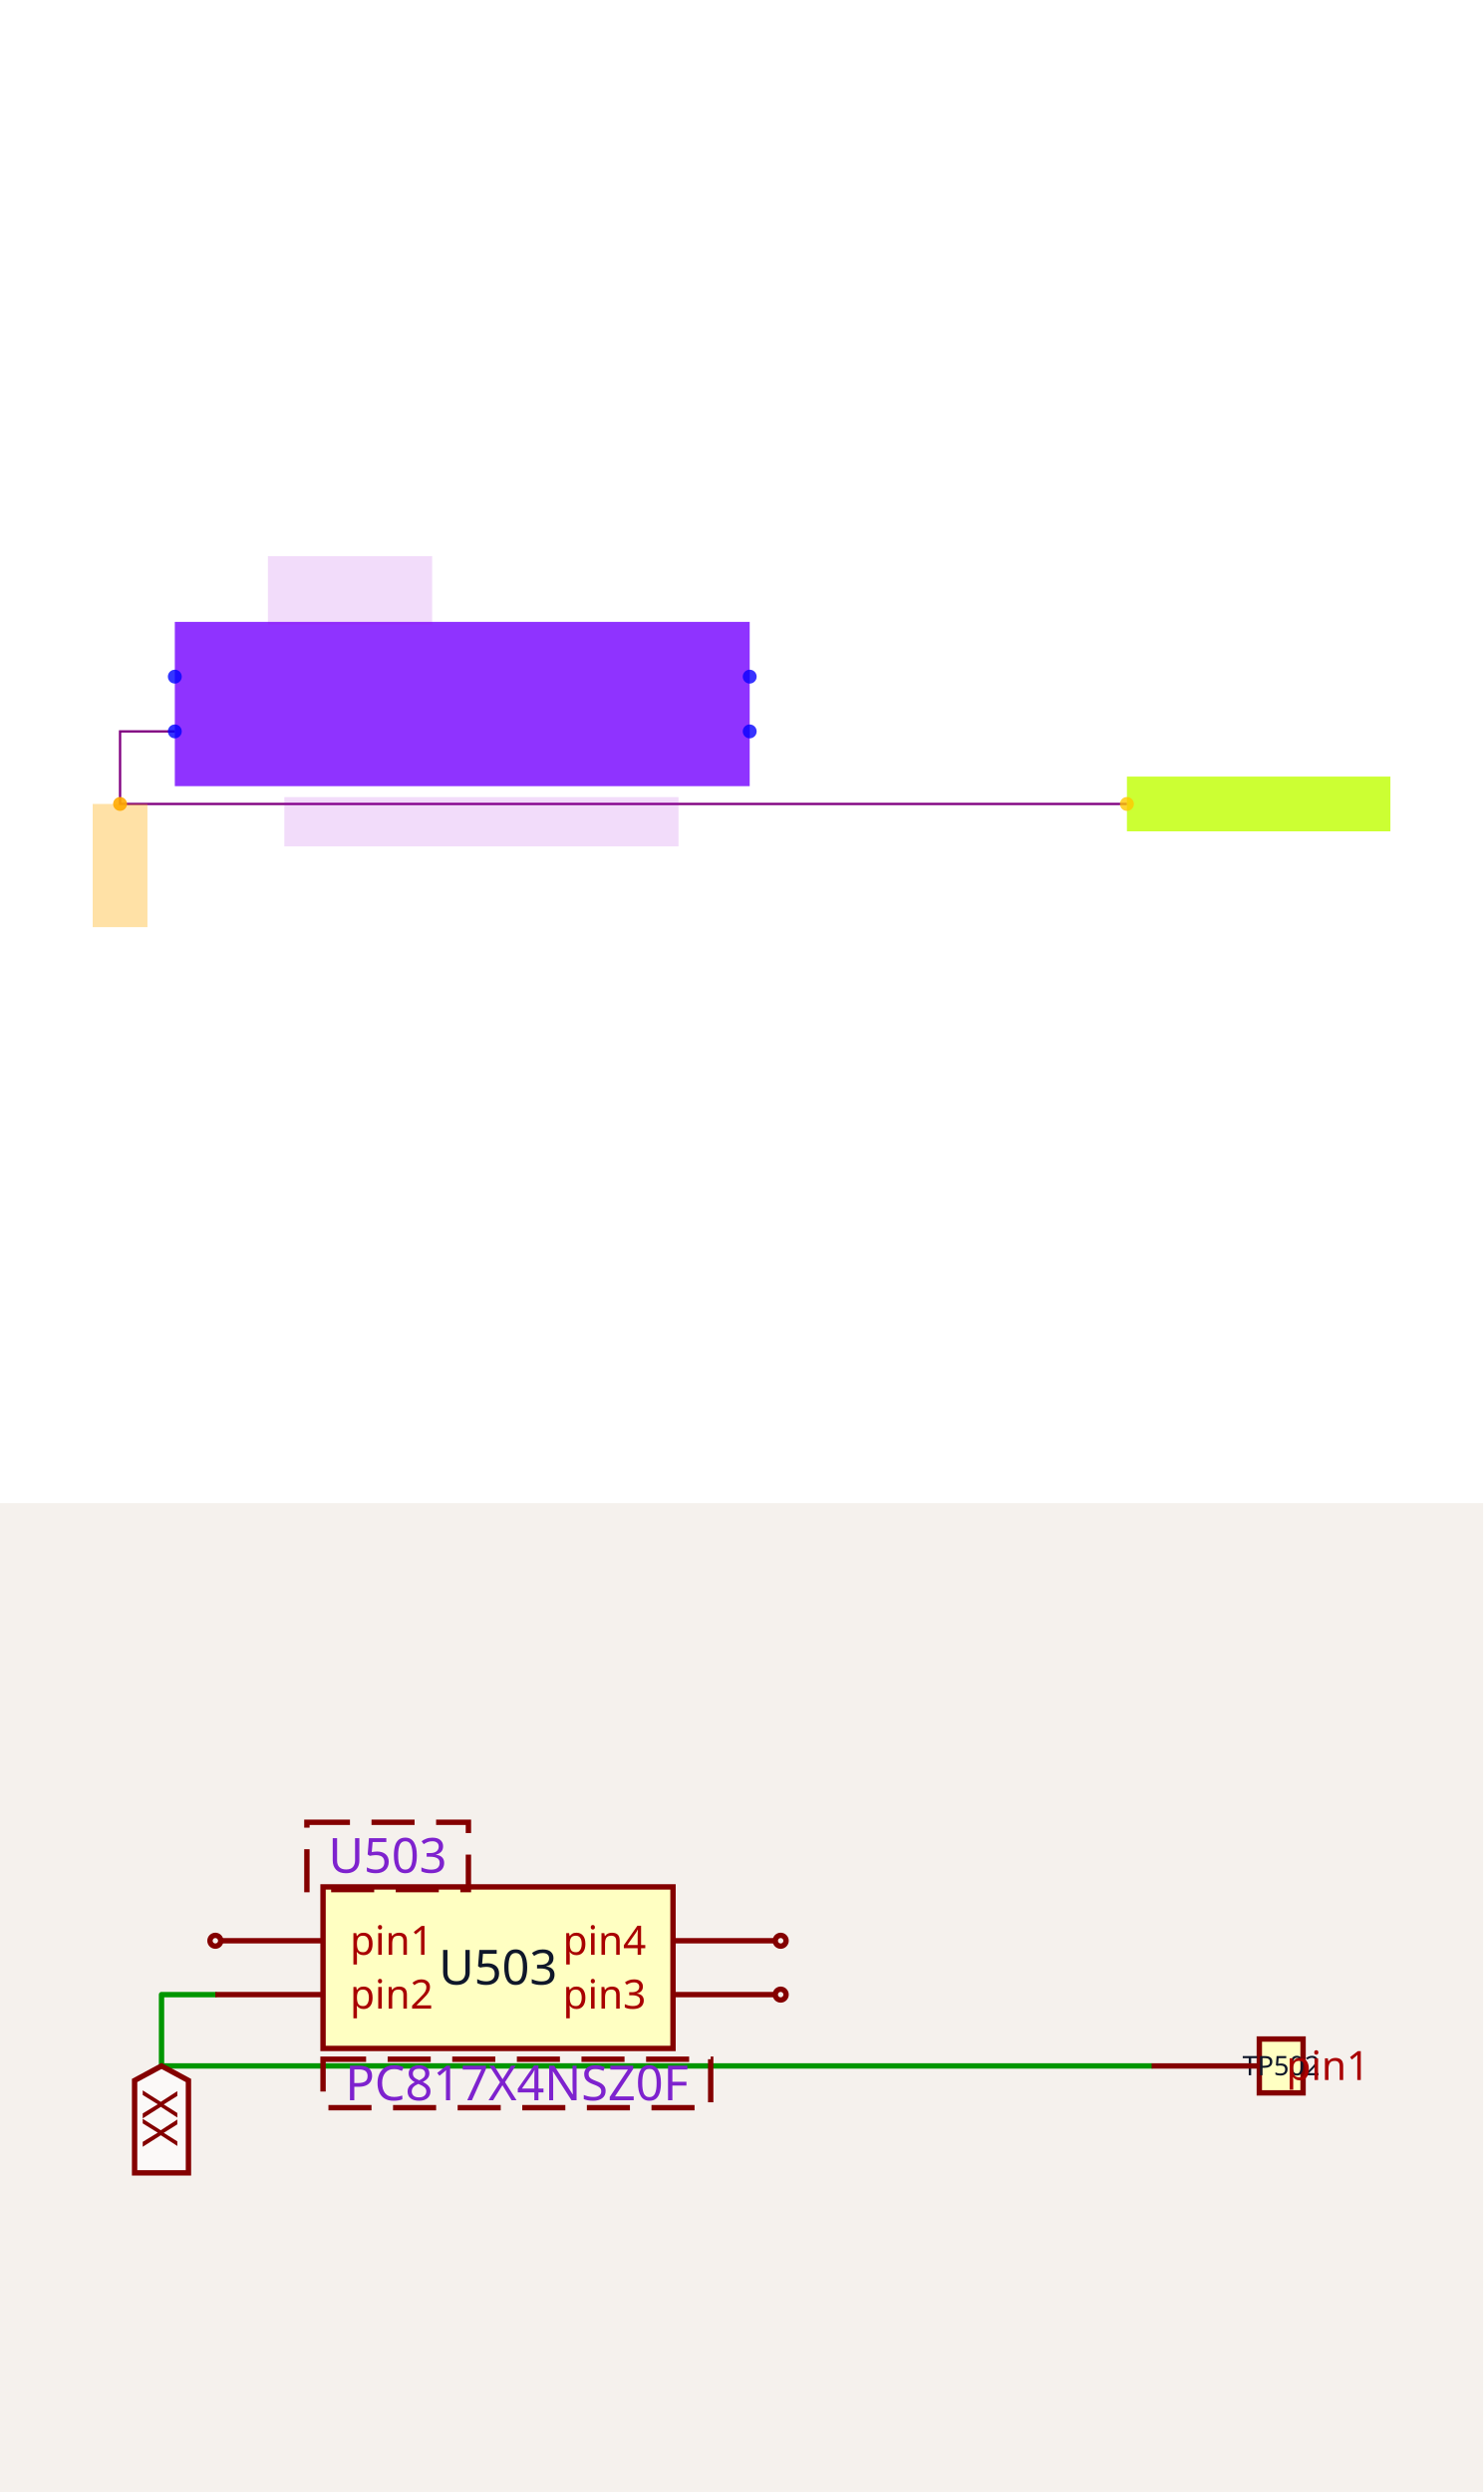
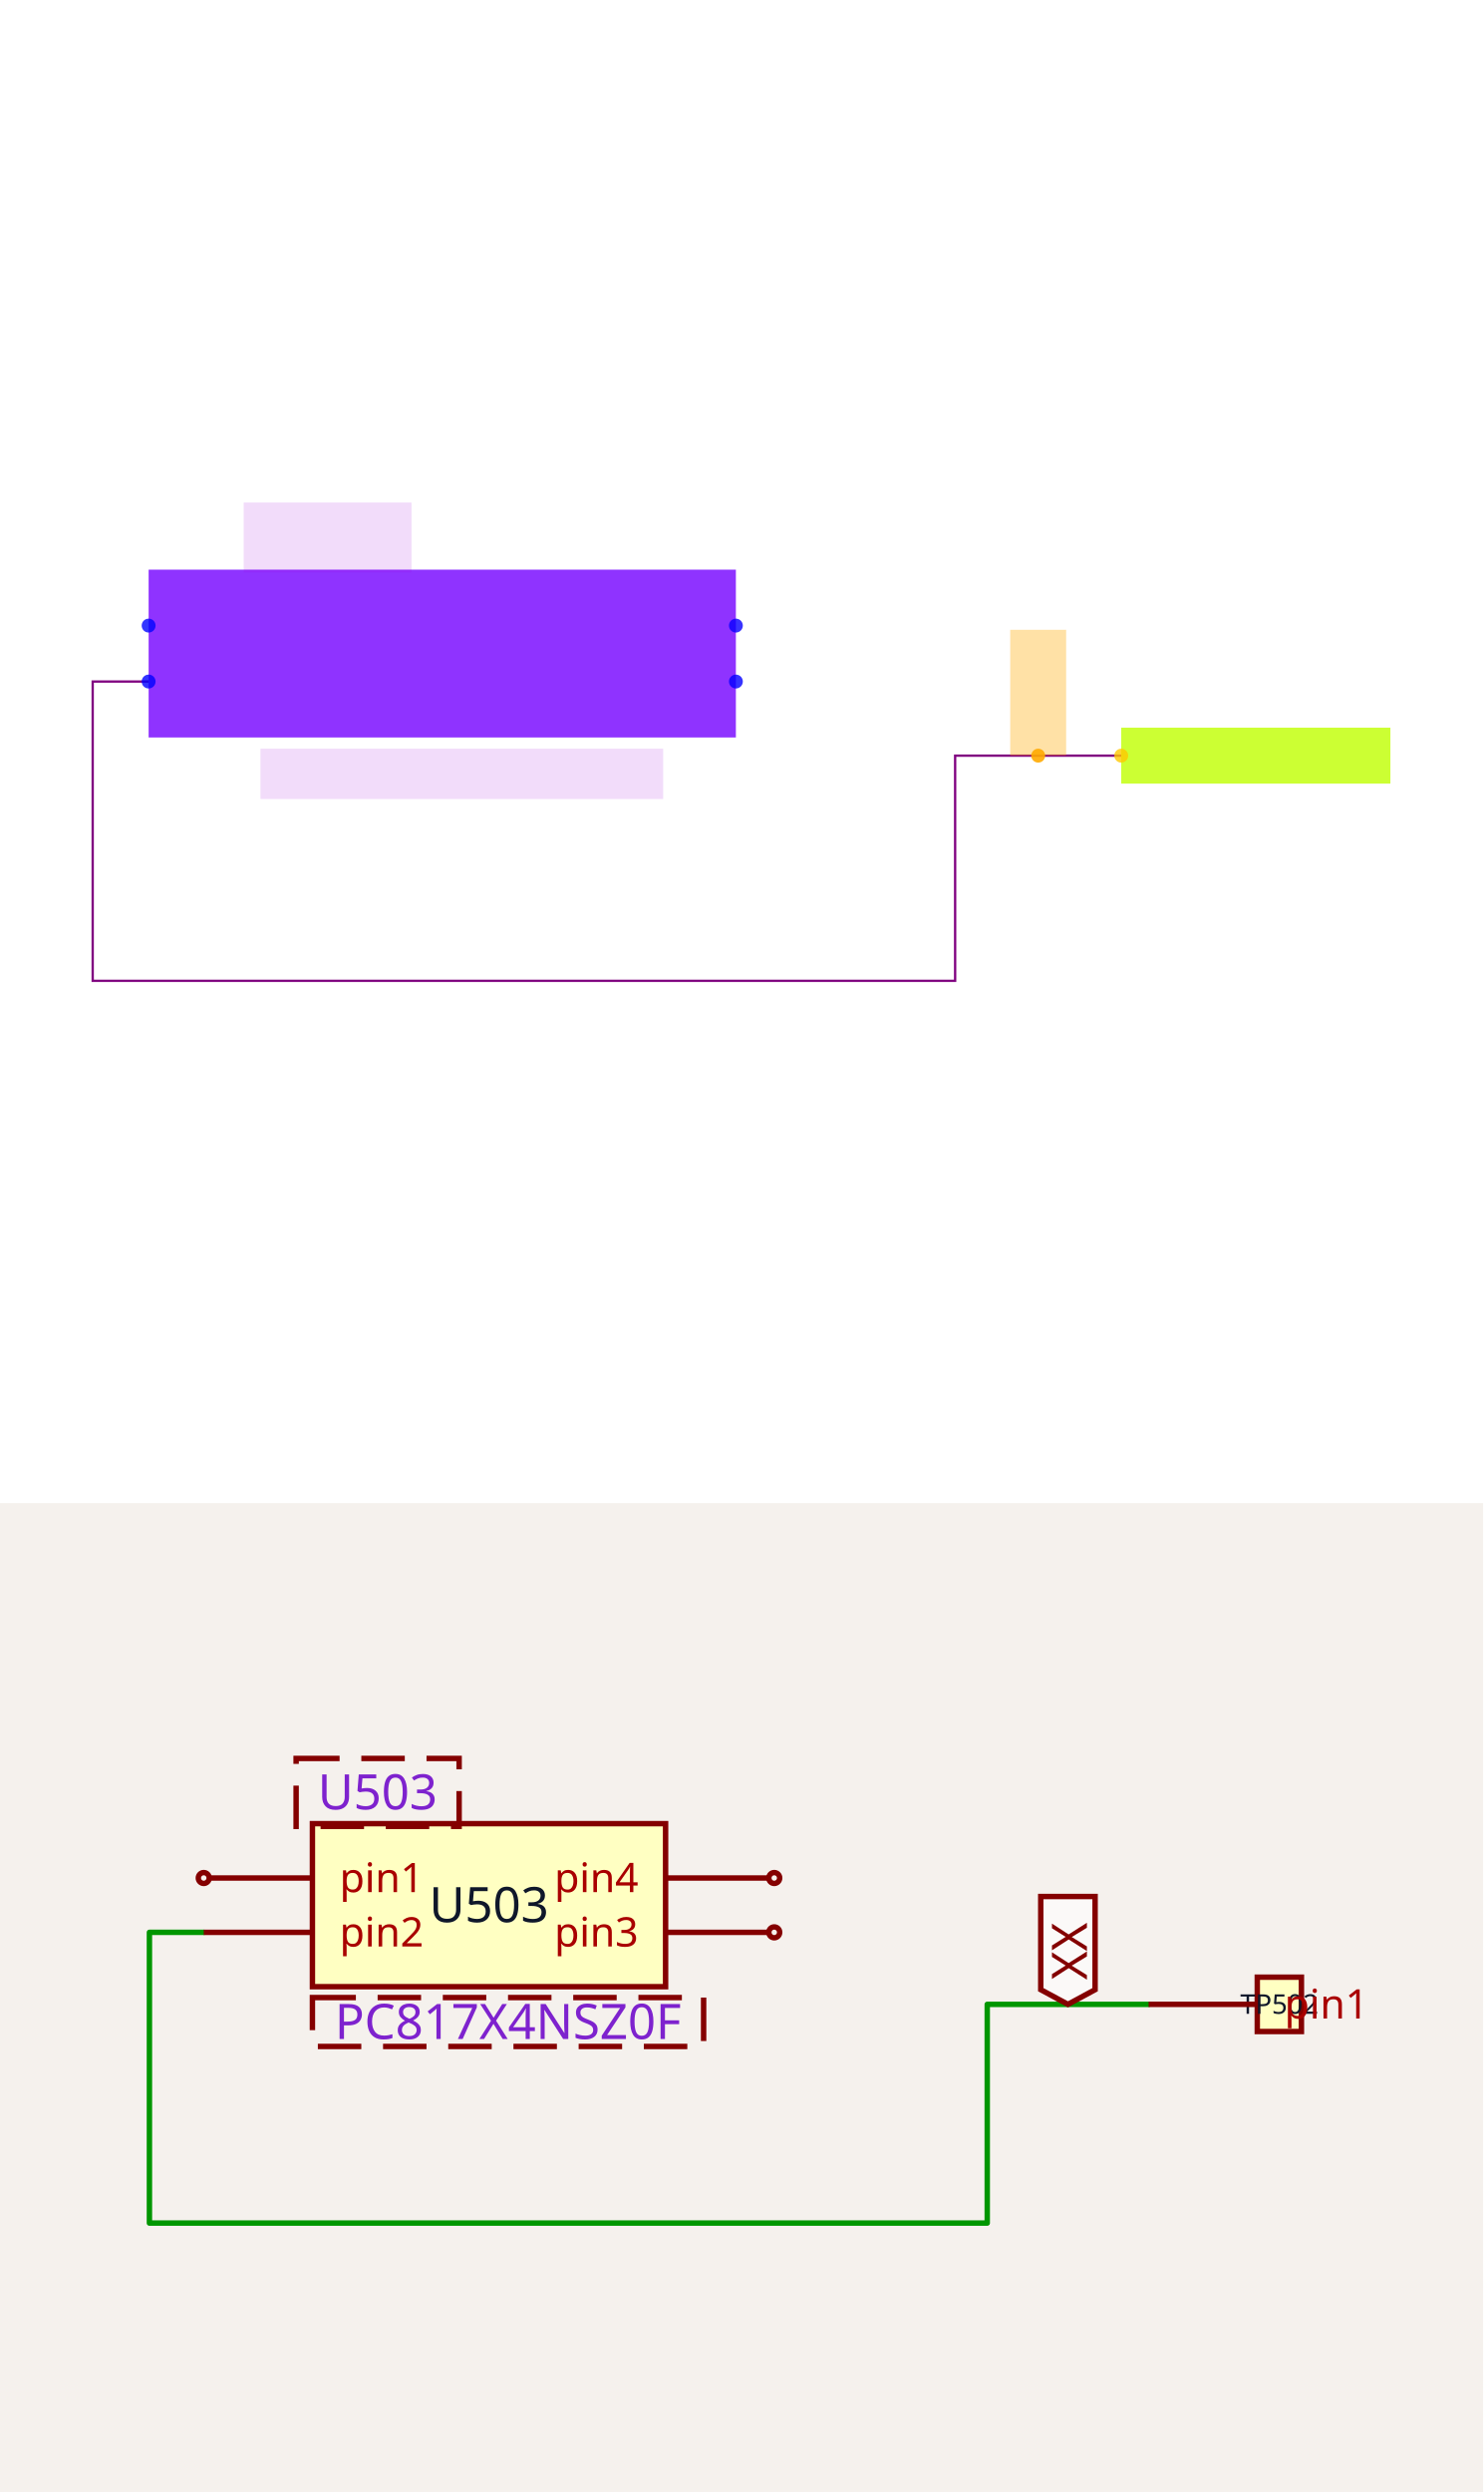
<svg xmlns="http://www.w3.org/2000/svg" width="1200" height="2016" viewBox="0 0 1200 2016" role="img" aria-label="Solver debug visualization on top and Circuit JSON schematic on the bottom">
  <g transform="translate(0, 0) scale(1.875, 1.875) translate(0, 0)">
    <rect width="100%" height="100%" fill="white" />
    <g>
-       <polyline data-points="-0.3094999999999999,-2.0075 -3.9875000000000003,-2.0075 -3.9875000000000003,-1.7425 -3.7875,-1.7425" data-type="line" data-label="" points="486.299,346.875 51.813,346.875 51.813,315.57 75.439,315.57" fill="none" stroke="purple" stroke-width="1px" />
+       <polyline data-points="-0.3094999999999999,-2.0075 -0.9035,-2.0075 -0.9035,-2.8125 -3.9875000000000003,-2.8125 -3.9875000000000003,-1.7425 -3.7875,-1.7425" data-type="line" data-label="" points="483.849,326.034 412.167,326.034 412.167,423.179 40,423.179 40,294.055 64.135,294.055" fill="none" stroke="purple" stroke-width="1px" />
    </g>
    <g>
-       <rect data-type="rect" data-label="U503" data-x="-2.7375" data-y="-1.6425" x="75.439" y="268.318" width="248.075" height="70.879" fill="hsl(267, 100%, 50%, 0.8)" stroke="black" stroke-width="0.008" />
+       <rect data-type="rect" data-label="U503" data-x="-2.7375" data-y="-1.6425" x="64.135" y="245.784" width="253.421" height="72.406" fill="hsl(267, 100%, 50%, 0.8)" stroke="black" stroke-width="0.008" />
    </g>
    <g>
-       <rect data-type="rect" data-label="TP502" data-x="0.17175" data-y="-2.0075" x="486.299" y="335.062" width="113.701" height="23.626" fill="hsl(75, 100%, 50%, 0.8)" stroke="black" stroke-width="0.008" />
+       <rect data-type="rect" data-label="TP502" data-x="0.17175" data-y="-2.0075" x="483.849" y="313.966" width="116.151" height="24.135" fill="hsl(75, 100%, 50%, 0.8)" stroke="black" stroke-width="0.008" />
    </g>
    <g>
-       <rect data-type="rect" data-label="PC817X4NSZ0F" data-x="-2.6675" data-y="-2.0725" x="122.692" y="343.922" width="170.109" height="21.264" fill="rgba(160, 0, 220, 0.14)" stroke="black" stroke-width="0.008" />
+       <rect data-type="rect" data-label="PC817X4NSZ0F" data-x="-2.6675" data-y="-2.0725" x="112.406" y="323.017" width="173.774" height="21.722" fill="rgba(160, 0, 220, 0.14)" stroke="black" stroke-width="0.008" />
    </g>
    <g>
-       <rect data-type="rect" data-label="U503" data-x="-3.1475" data-y="-1.2275" x="115.604" y="239.966" width="70.879" height="29.533" fill="rgba(160, 0, 220, 0.14)" stroke="black" stroke-width="0.008" />
+       <rect data-type="rect" data-label="U503" data-x="-3.1475" data-y="-1.2275" x="105.165" y="216.821" width="72.406" height="30.169" fill="rgba(160, 0, 220, 0.14)" stroke="black" stroke-width="0.008" />
    </g>
    <g>
-       <rect data-type="rect" data-label="netId: TP502.pin1 to U503.pin2 globalConnNetId: connectivity_net0" data-x="-3.9875000000000003" data-y="-2.2325" x="40" y="346.875" width="23.626" height="53.159" fill="hsl(40, 100%, 50%, 0.35)" stroke="black" stroke-width="0.008" />
+       <rect data-type="rect" data-label="netId: TP502.pin1 to U503.pin2 globalConnNetId: connectivity_net0" data-x="-0.6064999999999999" data-y="-1.7824999999999998" x="435.94" y="271.729" width="24.135" height="54.304" fill="hsl(40, 100%, 50%, 0.35)" stroke="black" stroke-width="0.008" />
    </g>
    <g>
-       <circle data-type="point" data-label="U503.pin1 x-" data-x="-3.7875" data-y="-1.5425" cx="75.439" cy="291.944" r="3" fill="hsl(239, 100%, 50%, 0.8)" />
+       <circle data-type="point" data-label="U503.pin1 x-" data-x="-3.7875" data-y="-1.5425" cx="64.135" cy="269.919" r="3" fill="hsl(239, 100%, 50%, 0.8)" />
    </g>
    <g>
-       <circle data-type="point" data-label="U503.pin2 x-" data-x="-3.7875" data-y="-1.7425" cx="75.439" cy="315.57" r="3" fill="hsl(240, 100%, 50%, 0.8)" />
+       <circle data-type="point" data-label="U503.pin2 x-" data-x="-3.7875" data-y="-1.7425" cx="64.135" cy="294.055" r="3" fill="hsl(240, 100%, 50%, 0.8)" />
    </g>
    <g>
-       <circle data-type="point" data-label="U503.pin3 x+" data-x="-1.6874999999999996" data-y="-1.7425" cx="323.514" cy="315.57" r="3" fill="hsl(241, 100%, 50%, 0.8)" />
+       <circle data-type="point" data-label="U503.pin3 x+" data-x="-1.6874999999999996" data-y="-1.7425" cx="317.556" cy="294.055" r="3" fill="hsl(241, 100%, 50%, 0.8)" />
    </g>
    <g>
-       <circle data-type="point" data-label="U503.pin4 x+" data-x="-1.6874999999999996" data-y="-1.5425" cx="323.514" cy="291.944" r="3" fill="hsl(242, 100%, 50%, 0.8)" />
+       <circle data-type="point" data-label="U503.pin4 x+" data-x="-1.6874999999999996" data-y="-1.5425" cx="317.556" cy="269.919" r="3" fill="hsl(242, 100%, 50%, 0.8)" />
    </g>
    <g>
-       <circle data-type="point" data-label="TP502.pin1 x-" data-x="-0.3095" data-y="-2.0075" cx="486.299" cy="346.875" r="3" fill="hsl(47, 100%, 50%, 0.8)" />
+       <circle data-type="point" data-label="TP502.pin1 x-" data-x="-0.3095" data-y="-2.0075" cx="483.849" cy="326.034" r="3" fill="hsl(47, 100%, 50%, 0.8)" />
    </g>
    <g>
-       <circle data-type="point" data-label="anchorPoint orientation: y-" data-x="-3.9875000000000003" data-y="-2.0075" cx="51.813" cy="346.875" r="3" fill="hsl(40, 100%, 50%, 0.9)" />
+       <circle data-type="point" data-label="anchorPoint orientation: y+" data-x="-0.6064999999999999" data-y="-2.0075" cx="448.008" cy="326.034" r="3" fill="hsl(40, 100%, 50%, 0.9)" />
    </g>
    <g id="crosshair" style="display: none">
      <line id="crosshair-h" y1="0" y2="640" stroke="#666" stroke-width="0.5" />
      <line id="crosshair-v" x1="0" x2="640" stroke="#666" stroke-width="0.5" />
      <text id="coordinates" font-family="monospace" font-size="12" fill="#666" />
    </g>
  </g>
  <g transform="translate(0, 1216)">
    <style>
              .boundary { fill: rgb(245, 241, 237); }
              .schematic-boundary { fill: none; stroke: #fff; }
              .component { fill: none; stroke: rgb(132, 0, 0); }
              .chip { fill: rgb(255, 255, 194); stroke: rgb(132, 0, 0); }
              .component-pin { fill: none; stroke: rgb(132, 0, 0); }
              .text { font-family: sans-serif; fill: rgb(0, 150, 0); }
              .pin-number { fill: rgb(169, 0, 0); }
              .port-label { fill: rgb(0, 100, 100); }
              .component-name { fill: rgb(0, 100, 100); }

            </style>
    <rect class="boundary" x="0" y="0" width="1200" height="800" />
    <g class="trace sch-trace" data-layer="base" data-circuit-json-type="schematic_trace" data-schematic-trace-id="schematic_trace_0__stack1">
-       <path d="M 931.815 455.332 L 130.689 455.332 L 130.689 397.611 L 174.252 397.611" class="trace-invisible-hover-outline sch-trace-hitbox" stroke="rgb(0, 150, 0)" fill="none" stroke-width="34.85px" stroke-linecap="round" opacity="0" stroke-linejoin="round" />
-       <path class="sch-trace-path" d="M 931.815 455.332 L 130.689 455.332 L 130.689 397.611 L 174.252 397.611" stroke="rgb(0, 150, 0)" fill="none" stroke-width="4.356px" stroke-linecap="round" stroke-linejoin="round" />
+       <path d="M 929.358 405.495 L 798.791 405.495 L 798.791 582.443 L 120.896 582.443 L 120.896 347.246 L 164.858 347.246" class="trace-invisible-hover-outline sch-trace-hitbox" stroke="rgb(0, 150, 0)" fill="none" stroke-width="35.17px" stroke-linecap="round" opacity="0" stroke-linejoin="round" />
+       <path class="sch-trace-path" d="M 929.358 405.495 L 798.791 405.495 L 798.791 582.443 L 120.896 582.443 L 120.896 347.246 L 164.858 347.246" stroke="rgb(0, 150, 0)" fill="none" stroke-width="4.396px" stroke-linecap="round" stroke-linejoin="round" />
    </g>
    <g class="trace-overlays sch-trace-overlays" data-layer="overlay" data-circuit-json-type="schematic_trace" data-schematic-trace-id="schematic_trace_0__stack1" />
    <g class="sch-component" data-circuit-json-type="schematic_component" data-schematic-component-id="schematic_component_0__stack1">
-       <rect class="component chip sch-component-body" x="261.379" y="310.485" width="283.16" height="130.689" stroke-width="4.356px" fill="rgb(255, 255, 194)" stroke="rgb(132, 0, 0)" />
-       <rect class="component-overlay sch-component-overlay" x="261.379" y="310.485" width="283.16" height="130.689" fill="transparent" />
-       <text class="sch-text" x="402.959" y="375.83" fill="#0f172a" text-anchor="middle" dominant-baseline="middle" font-family="sans-serif" font-size="39.207px" transform="rotate(0, 402.9587, 375.8297)">U503</text>
-       <line class="component-pin sch-component-pin sch-port-line" x1="261.379" y1="354.048" x2="178.609" y2="354.048" stroke-width="4.356px" />
+       <rect class="component chip sch-component-body" x="252.782" y="259.321" width="285.754" height="131.886" stroke-width="4.396px" fill="rgb(255, 255, 194)" stroke="rgb(132, 0, 0)" />
+       <rect class="component-overlay sch-component-overlay" x="252.782" y="259.321" width="285.754" height="131.886" fill="transparent" />
+       <text class="sch-text" x="395.659" y="325.264" fill="#0f172a" text-anchor="middle" dominant-baseline="middle" font-family="sans-serif" font-size="39.566px" transform="rotate(0, 395.6587, 325.2645)">U503</text>
+       <line class="component-pin sch-component-pin sch-port-line" x1="252.782" y1="303.283" x2="169.254" y2="303.283" stroke-width="4.396px" />
      <g class="sch-port" data-schematic-port-id="source_port_0_0__stack1">
-         <circle class="component-pin sch-component-pin sch-port-terminal" cx="174.252" cy="354.048" r="4.356" stroke-width="4.356px" />
-         <rect x="169.896" y="349.692" width="8.713" height="8.713" opacity="0" />
+         <circle class="component-pin sch-component-pin sch-port-terminal" cx="164.858" cy="303.283" r="4.396" stroke-width="4.396px" />
+         <rect x="160.462" y="298.887" width="8.792" height="8.792" opacity="0" />
      </g>
-       <text class="pin-number sch-pin-number" x="217.815" y="349.692" style="font-family: sans-serif;" fill="rgb(169, 0, 0)" text-anchor="middle" dominant-baseline="auto" font-size="32.672px" transform="" />
-       <text class="pin-number sch-pin-label" x="283.16" y="354.048" style="font-family: sans-serif;" fill="rgb(169, 0, 0)" text-anchor="start" dominant-baseline="middle" font-size="32.672px" transform="">pin1</text>
-       <line class="component-pin sch-component-pin sch-port-line" x1="261.379" y1="397.611" x2="174.252" y2="397.611" stroke-width="4.356px" />
+       <text class="pin-number sch-pin-number" x="208.82" y="298.887" style="font-family: sans-serif;" fill="rgb(169, 0, 0)" text-anchor="middle" dominant-baseline="auto" font-size="32.972px" transform="" />
+       <text class="pin-number sch-pin-label" x="274.763" y="303.283" style="font-family: sans-serif;" fill="rgb(169, 0, 0)" text-anchor="start" dominant-baseline="middle" font-size="32.972px" transform="">pin1</text>
+       <line class="component-pin sch-component-pin sch-port-line" x1="252.782" y1="347.246" x2="164.858" y2="347.246" stroke-width="4.396px" />
      <g class="sch-port" data-schematic-port-id="source_port_0_1__stack1">
-         <rect x="169.896" y="393.255" width="8.713" height="8.713" opacity="0" />
+         <rect x="160.462" y="342.849" width="8.792" height="8.792" opacity="0" />
      </g>
-       <text class="pin-number sch-pin-number" x="217.815" y="393.255" style="font-family: sans-serif;" fill="rgb(169, 0, 0)" text-anchor="middle" dominant-baseline="auto" font-size="32.672px" transform="" />
-       <text class="pin-number sch-pin-label" x="283.16" y="397.611" style="font-family: sans-serif;" fill="rgb(169, 0, 0)" text-anchor="start" dominant-baseline="middle" font-size="32.672px" transform="">pin2</text>
-       <line class="component-pin sch-component-pin sch-port-line" x1="544.539" y1="397.611" x2="627.309" y2="397.611" stroke-width="4.356px" />
+       <text class="pin-number sch-pin-number" x="208.82" y="342.849" style="font-family: sans-serif;" fill="rgb(169, 0, 0)" text-anchor="middle" dominant-baseline="auto" font-size="32.972px" transform="" />
+       <text class="pin-number sch-pin-label" x="274.763" y="347.246" style="font-family: sans-serif;" fill="rgb(169, 0, 0)" text-anchor="start" dominant-baseline="middle" font-size="32.972px" transform="">pin2</text>
+       <line class="component-pin sch-component-pin sch-port-line" x1="538.536" y1="347.246" x2="622.063" y2="347.246" stroke-width="4.396px" />
      <g class="sch-port" data-schematic-port-id="source_port_0_2__stack1">
-         <circle class="component-pin sch-component-pin sch-port-terminal" cx="631.665" cy="397.611" r="4.356" stroke-width="4.356px" />
-         <rect x="627.309" y="393.255" width="8.713" height="8.713" opacity="0" />
+         <circle class="component-pin sch-component-pin sch-port-terminal" cx="626.46" cy="347.246" r="4.396" stroke-width="4.396px" />
+         <rect x="622.063" y="342.849" width="8.792" height="8.792" opacity="0" />
      </g>
-       <text class="pin-number sch-pin-number" x="588.102" y="393.255" style="font-family: sans-serif;" fill="rgb(169, 0, 0)" text-anchor="middle" dominant-baseline="auto" font-size="32.672px" transform="" />
-       <text class="pin-number sch-pin-label" x="522.757" y="397.611" style="font-family: sans-serif;" fill="rgb(169, 0, 0)" text-anchor="end" dominant-baseline="middle" font-size="32.672px" transform="">pin3</text>
-       <line class="component-pin sch-component-pin sch-port-line" x1="544.539" y1="354.048" x2="627.309" y2="354.048" stroke-width="4.356px" />
+       <text class="pin-number sch-pin-number" x="582.498" y="342.849" style="font-family: sans-serif;" fill="rgb(169, 0, 0)" text-anchor="middle" dominant-baseline="auto" font-size="32.972px" transform="" />
+       <text class="pin-number sch-pin-label" x="516.554" y="347.246" style="font-family: sans-serif;" fill="rgb(169, 0, 0)" text-anchor="end" dominant-baseline="middle" font-size="32.972px" transform="">pin3</text>
+       <line class="component-pin sch-component-pin sch-port-line" x1="538.536" y1="303.283" x2="622.063" y2="303.283" stroke-width="4.396px" />
      <g class="sch-port" data-schematic-port-id="source_port_0_3__stack1">
-         <circle class="component-pin sch-component-pin sch-port-terminal" cx="631.665" cy="354.048" r="4.356" stroke-width="4.356px" />
-         <rect x="627.309" y="349.692" width="8.713" height="8.713" opacity="0" />
+         <circle class="component-pin sch-component-pin sch-port-terminal" cx="626.46" cy="303.283" r="4.396" stroke-width="4.396px" />
+         <rect x="622.063" y="298.887" width="8.792" height="8.792" opacity="0" />
      </g>
-       <text class="pin-number sch-pin-number" x="588.102" y="349.692" style="font-family: sans-serif;" fill="rgb(169, 0, 0)" text-anchor="middle" dominant-baseline="auto" font-size="32.672px" transform="" />
-       <text class="pin-number sch-pin-label" x="522.757" y="354.048" style="font-family: sans-serif;" fill="rgb(169, 0, 0)" text-anchor="end" dominant-baseline="middle" font-size="32.672px" transform="">pin4</text>
+       <text class="pin-number sch-pin-number" x="582.498" y="298.887" style="font-family: sans-serif;" fill="rgb(169, 0, 0)" text-anchor="middle" dominant-baseline="auto" font-size="32.972px" transform="" />
+       <text class="pin-number sch-pin-label" x="516.554" y="303.283" style="font-family: sans-serif;" fill="rgb(169, 0, 0)" text-anchor="end" dominant-baseline="middle" font-size="32.972px" transform="">pin4</text>
    </g>
    <g class="sch-component" data-circuit-json-type="schematic_component" data-schematic-component-id="schematic_component_1__stack1">
-       <rect class="component chip sch-component-body" x="1018.941" y="433.551" width="35.395" height="43.563" stroke-width="4.356px" fill="rgb(255, 255, 194)" stroke="rgb(132, 0, 0)" />
-       <rect class="component-overlay sch-component-overlay" x="1018.941" y="433.551" width="35.395" height="43.563" fill="transparent" />
-       <text class="sch-text" x="1036.638" y="455.332" fill="#0f172a" text-anchor="middle" dominant-baseline="middle" font-family="sans-serif" font-size="21.782px" transform="rotate(0, 1036.638, 455.3324)">TP502</text>
-       <line class="component-pin sch-component-pin sch-port-line" x1="1018.941" y1="455.332" x2="931.815" y2="455.332" stroke-width="4.356px" />
+       <rect class="component chip sch-component-body" x="1017.283" y="383.514" width="35.719" height="43.962" stroke-width="4.396px" fill="rgb(255, 255, 194)" stroke="rgb(132, 0, 0)" />
+       <rect class="component-overlay sch-component-overlay" x="1017.283" y="383.514" width="35.719" height="43.962" fill="transparent" />
+       <text class="sch-text" x="1035.142" y="405.495" fill="#0f172a" text-anchor="middle" dominant-baseline="middle" font-family="sans-serif" font-size="21.981px" transform="rotate(0, 1035.142, 405.4953)">TP502</text>
+       <line class="component-pin sch-component-pin sch-port-line" x1="1017.283" y1="405.495" x2="929.358" y2="405.495" stroke-width="4.396px" />
      <g class="sch-port" data-schematic-port-id="source_port_1_0__stack1">
-         <rect x="927.458" y="450.976" width="8.713" height="8.713" opacity="0" />
+         <rect x="924.962" y="401.099" width="8.792" height="8.792" opacity="0" />
      </g>
-       <text class="pin-number sch-pin-number" x="975.378" y="450.976" style="font-family: sans-serif;" fill="rgb(169, 0, 0)" text-anchor="middle" dominant-baseline="auto" font-size="32.672px" transform="" />
-       <text class="pin-number sch-pin-label" x="1040.722" y="455.332" style="font-family: sans-serif;" fill="rgb(169, 0, 0)" text-anchor="start" dominant-baseline="middle" font-size="32.672px" transform="">pin1</text>
+       <text class="pin-number sch-pin-number" x="973.321" y="401.099" style="font-family: sans-serif;" fill="rgb(169, 0, 0)" text-anchor="middle" dominant-baseline="auto" font-size="32.972px" transform="" />
+       <text class="pin-number sch-pin-label" x="1039.264" y="405.495" style="font-family: sans-serif;" fill="rgb(169, 0, 0)" text-anchor="start" dominant-baseline="middle" font-size="32.972px" transform="">pin1</text>
    </g>
    <g class="schematic-port-hover sch-port-hover" data-schematic-port-id="source_port_0_0__stack1">
-       <circle cx="174.252" cy="354.048" r="8.713" fill="red" opacity="0" />
+       <circle cx="164.858" cy="303.283" r="8.792" fill="red" opacity="0" />
    </g>
    <g class="schematic-port-hover sch-port-hover" data-schematic-port-id="source_port_0_1__stack1">
-       <circle cx="174.252" cy="397.611" r="8.713" fill="red" opacity="0" />
+       <circle cx="164.858" cy="347.246" r="8.792" fill="red" opacity="0" />
    </g>
    <g class="schematic-port-hover sch-port-hover" data-schematic-port-id="source_port_0_2__stack1">
-       <circle cx="631.665" cy="397.611" r="8.713" fill="red" opacity="0" />
+       <circle cx="626.46" cy="347.246" r="8.792" fill="red" opacity="0" />
    </g>
    <g class="schematic-port-hover sch-port-hover" data-schematic-port-id="source_port_0_3__stack1">
-       <circle cx="631.665" cy="354.048" r="8.713" fill="red" opacity="0" />
+       <circle cx="626.46" cy="303.283" r="8.792" fill="red" opacity="0" />
    </g>
    <g class="schematic-port-hover sch-port-hover" data-schematic-port-id="source_port_1_0__stack1">
-       <circle cx="931.815" cy="455.332" r="8.713" fill="red" opacity="0" />
+       <circle cx="929.358" cy="405.495" r="8.792" fill="red" opacity="0" />
    </g>
-     <path class="net-label sch-net-label" data-circuit-json-type="schematic_net_label" data-schematic-net-label-id="schematic_net_label_0__stack1" d="     M 130.689,455.332     L 152.471,467.094     L 152.471,541.791     L 108.908,541.791     L 108.908,467.094     Z   " fill="rgba(255, 255, 255, 0.6)" stroke="rgb(132, 0, 0)" stroke-width="4.356px" />
-     <text class="net-label-text sch-net-label-text" data-circuit-json-type="schematic_net_label" data-schematic-net-label-id="schematic_net_label_0__stack1" x="130.689" y="474.936" fill="rgb(132, 0, 0)" text-anchor="start" dominant-baseline="central" font-family="sans-serif" font-variant-numeric="tabular-nums" font-size="39.207px" transform="rotate(90 130.6893 474.9358)">XX</text>
-     <text class="sch-text" x="418.206" y="469.49" fill="#7e22ce" text-anchor="middle" dominant-baseline="middle" font-family="sans-serif" font-size="39.207px" transform="rotate(0, 418.2057, 469.4904)">PC817X4NSZ0F</text>
-     <text class="sch-text" x="313.654" y="285.436" fill="#7e22ce" text-anchor="middle" dominant-baseline="middle" font-family="sans-serif" font-size="39.207px" transform="rotate(0, 313.6543, 285.4363)">U503</text>
-     <rect class="schematic-box sch-box" x="261.379" y="449.887" width="313.654" height="39.207" stroke-width="4.356px" stroke="rgb(132, 0, 0)" fill="transparent" stroke-dasharray="34.85 17.425" />
-     <rect class="schematic-box sch-box" x="248.31" y="258.209" width="130.689" height="54.454" stroke-width="4.356px" stroke="rgb(132, 0, 0)" fill="transparent" stroke-dasharray="34.85 17.425" />
+     <path class="net-label sch-net-label" data-circuit-json-type="schematic_net_label" data-schematic-net-label-id="schematic_net_label_0__stack1" d="     M 864.075,405.495     L 842.094,393.625     L 842.094,318.245     L 886.056,318.245     L 886.056,393.625     Z   " fill="rgba(255, 255, 255, 0.6)" stroke="rgb(132, 0, 0)" stroke-width="4.396px" />
+     <text class="net-label-text sch-net-label-text" data-circuit-json-type="schematic_net_label" data-schematic-net-label-id="schematic_net_label_0__stack1" x="864.075" y="385.712" fill="rgb(132, 0, 0)" text-anchor="start" dominant-baseline="central" font-family="sans-serif" font-variant-numeric="tabular-nums" font-size="39.566px" transform="rotate(-90 864.0747 385.7123)">XX</text>
+     <text class="sch-text" x="411.045" y="419.783" fill="#7e22ce" text-anchor="middle" dominant-baseline="middle" font-family="sans-serif" font-size="39.566px" transform="rotate(0, 411.0455, 419.7829)">PC817X4NSZ0F</text>
+     <text class="sch-text" x="305.536" y="234.043" fill="#7e22ce" text-anchor="middle" dominant-baseline="middle" font-family="sans-serif" font-size="39.566px" transform="rotate(0, 305.5365, 234.0431)">U503</text>
+     <rect class="schematic-box sch-box" x="252.782" y="400" width="316.527" height="39.566" stroke-width="4.396px" stroke="rgb(132, 0, 0)" fill="transparent" stroke-dasharray="35.17 17.585" />
+     <rect class="schematic-box sch-box" x="239.593" y="206.567" width="131.886" height="54.953" stroke-width="4.396px" stroke="rgb(132, 0, 0)" fill="transparent" stroke-dasharray="35.17 17.585" />
  </g>
</svg>
